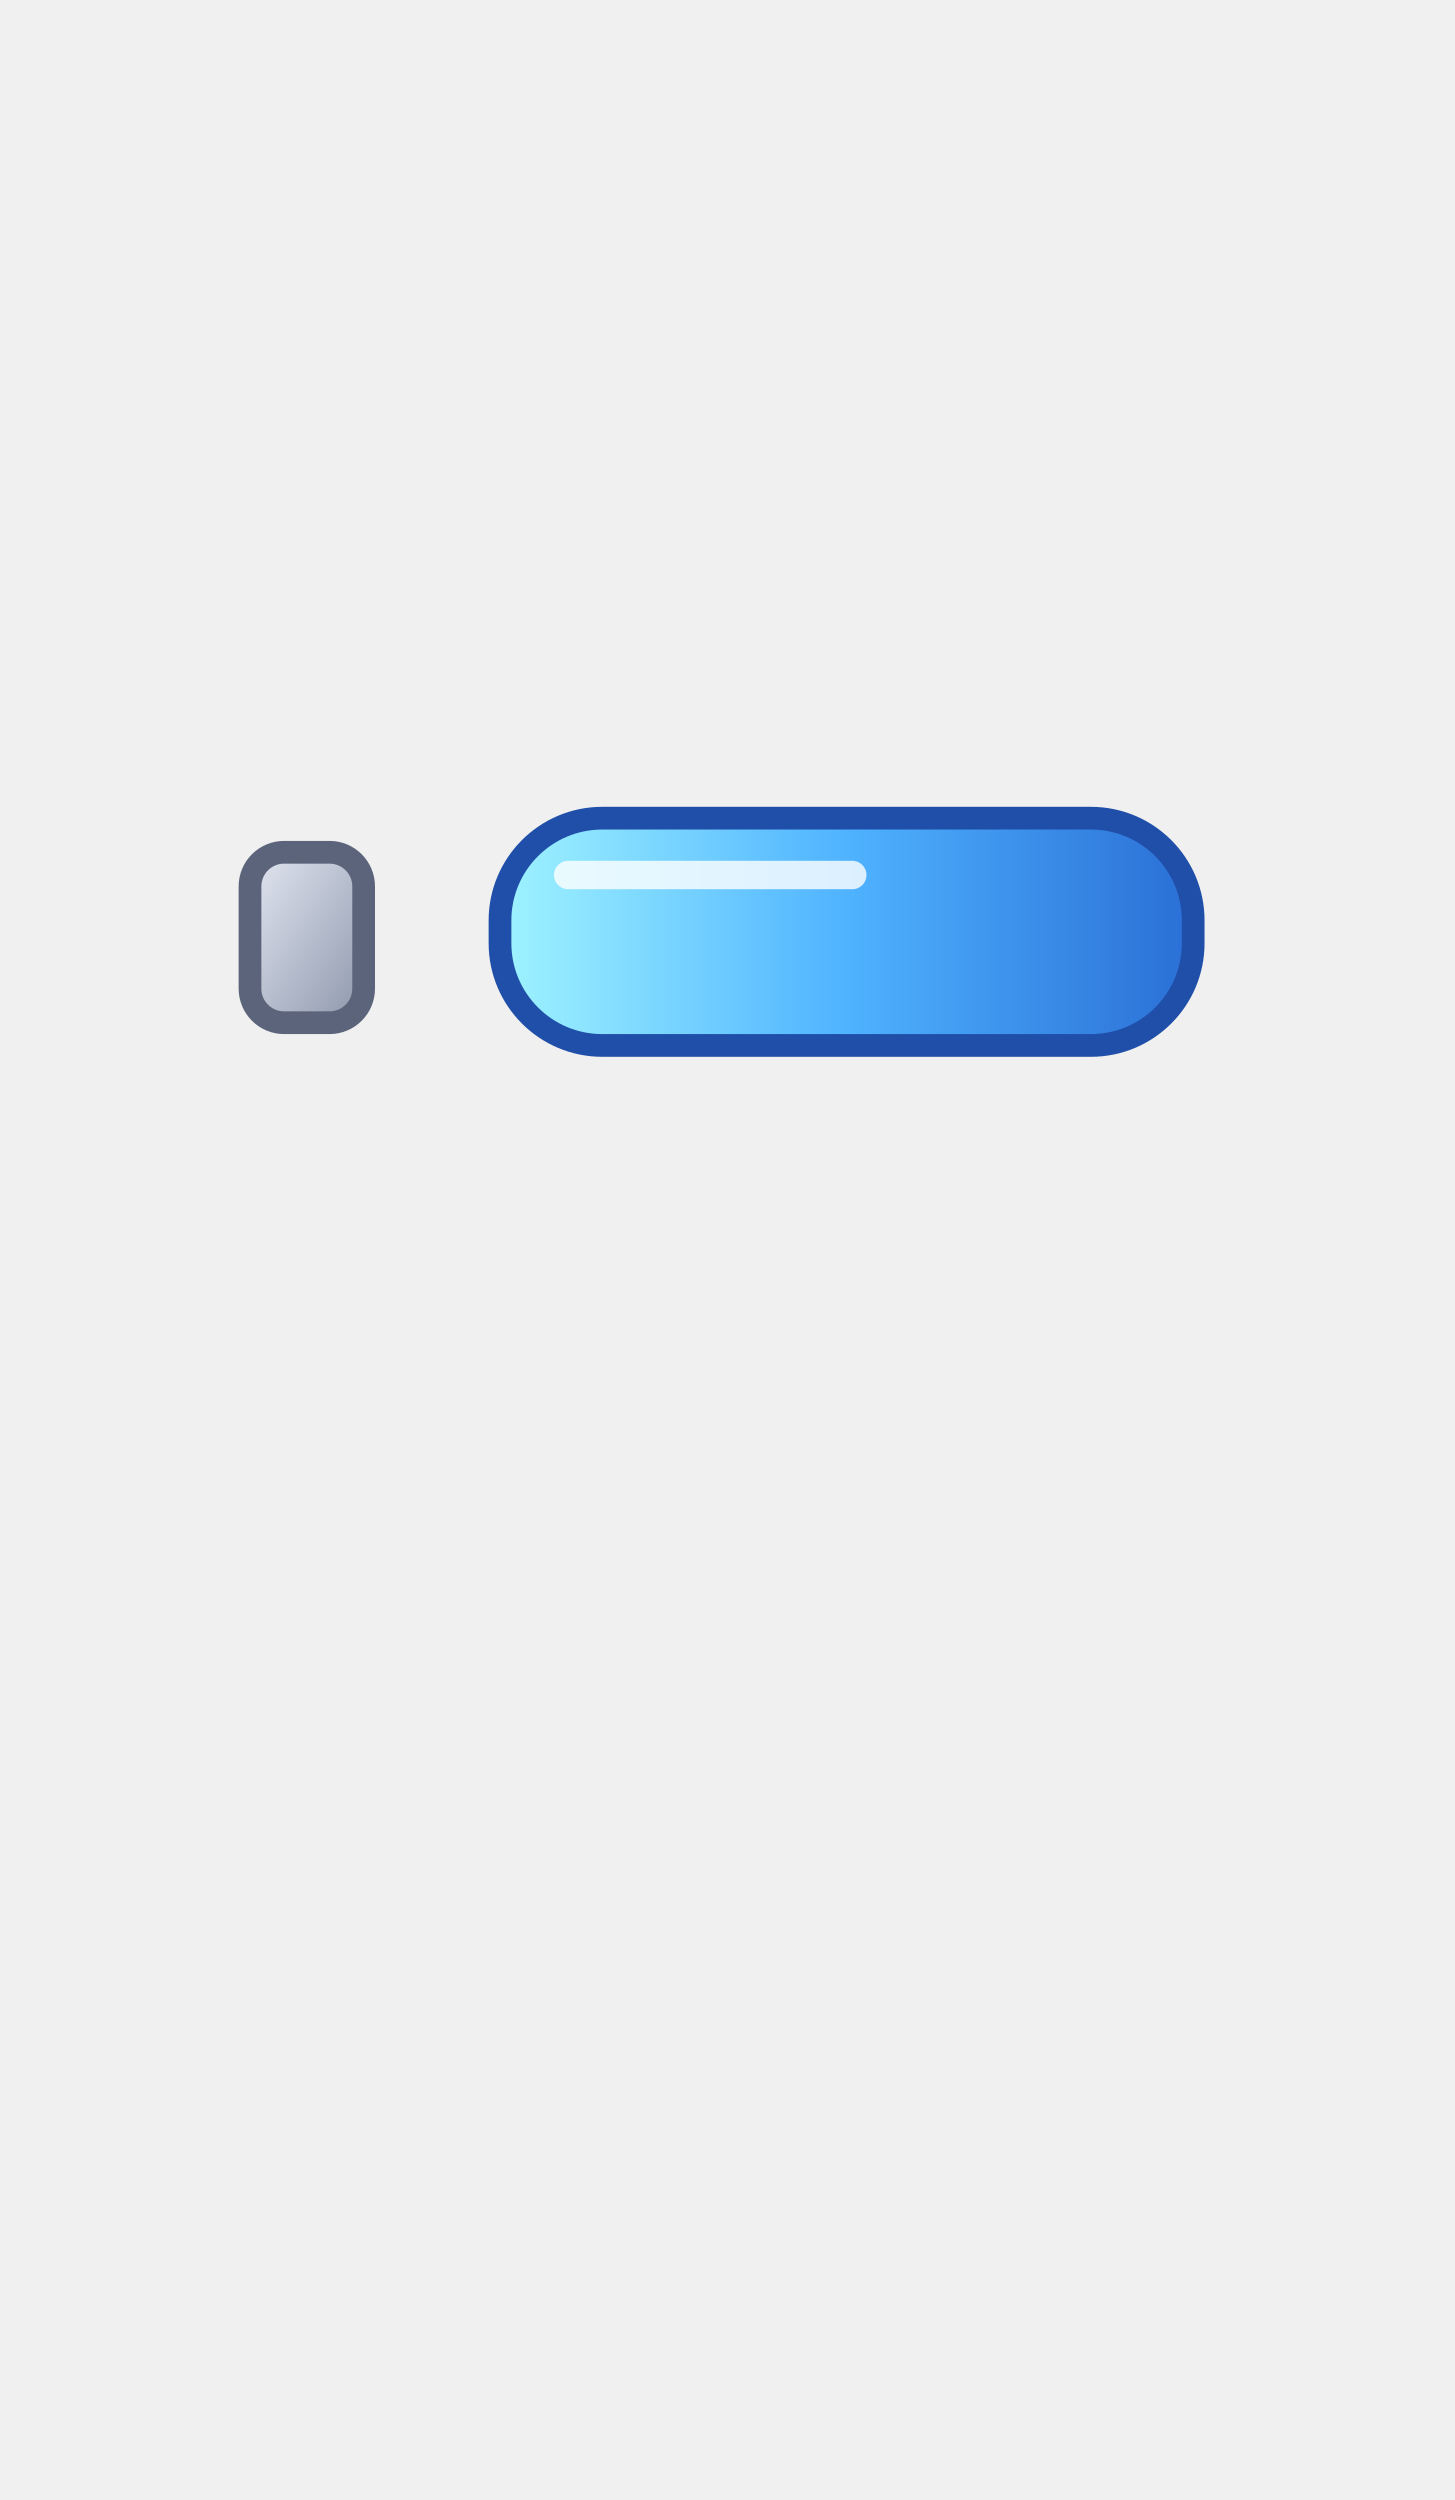
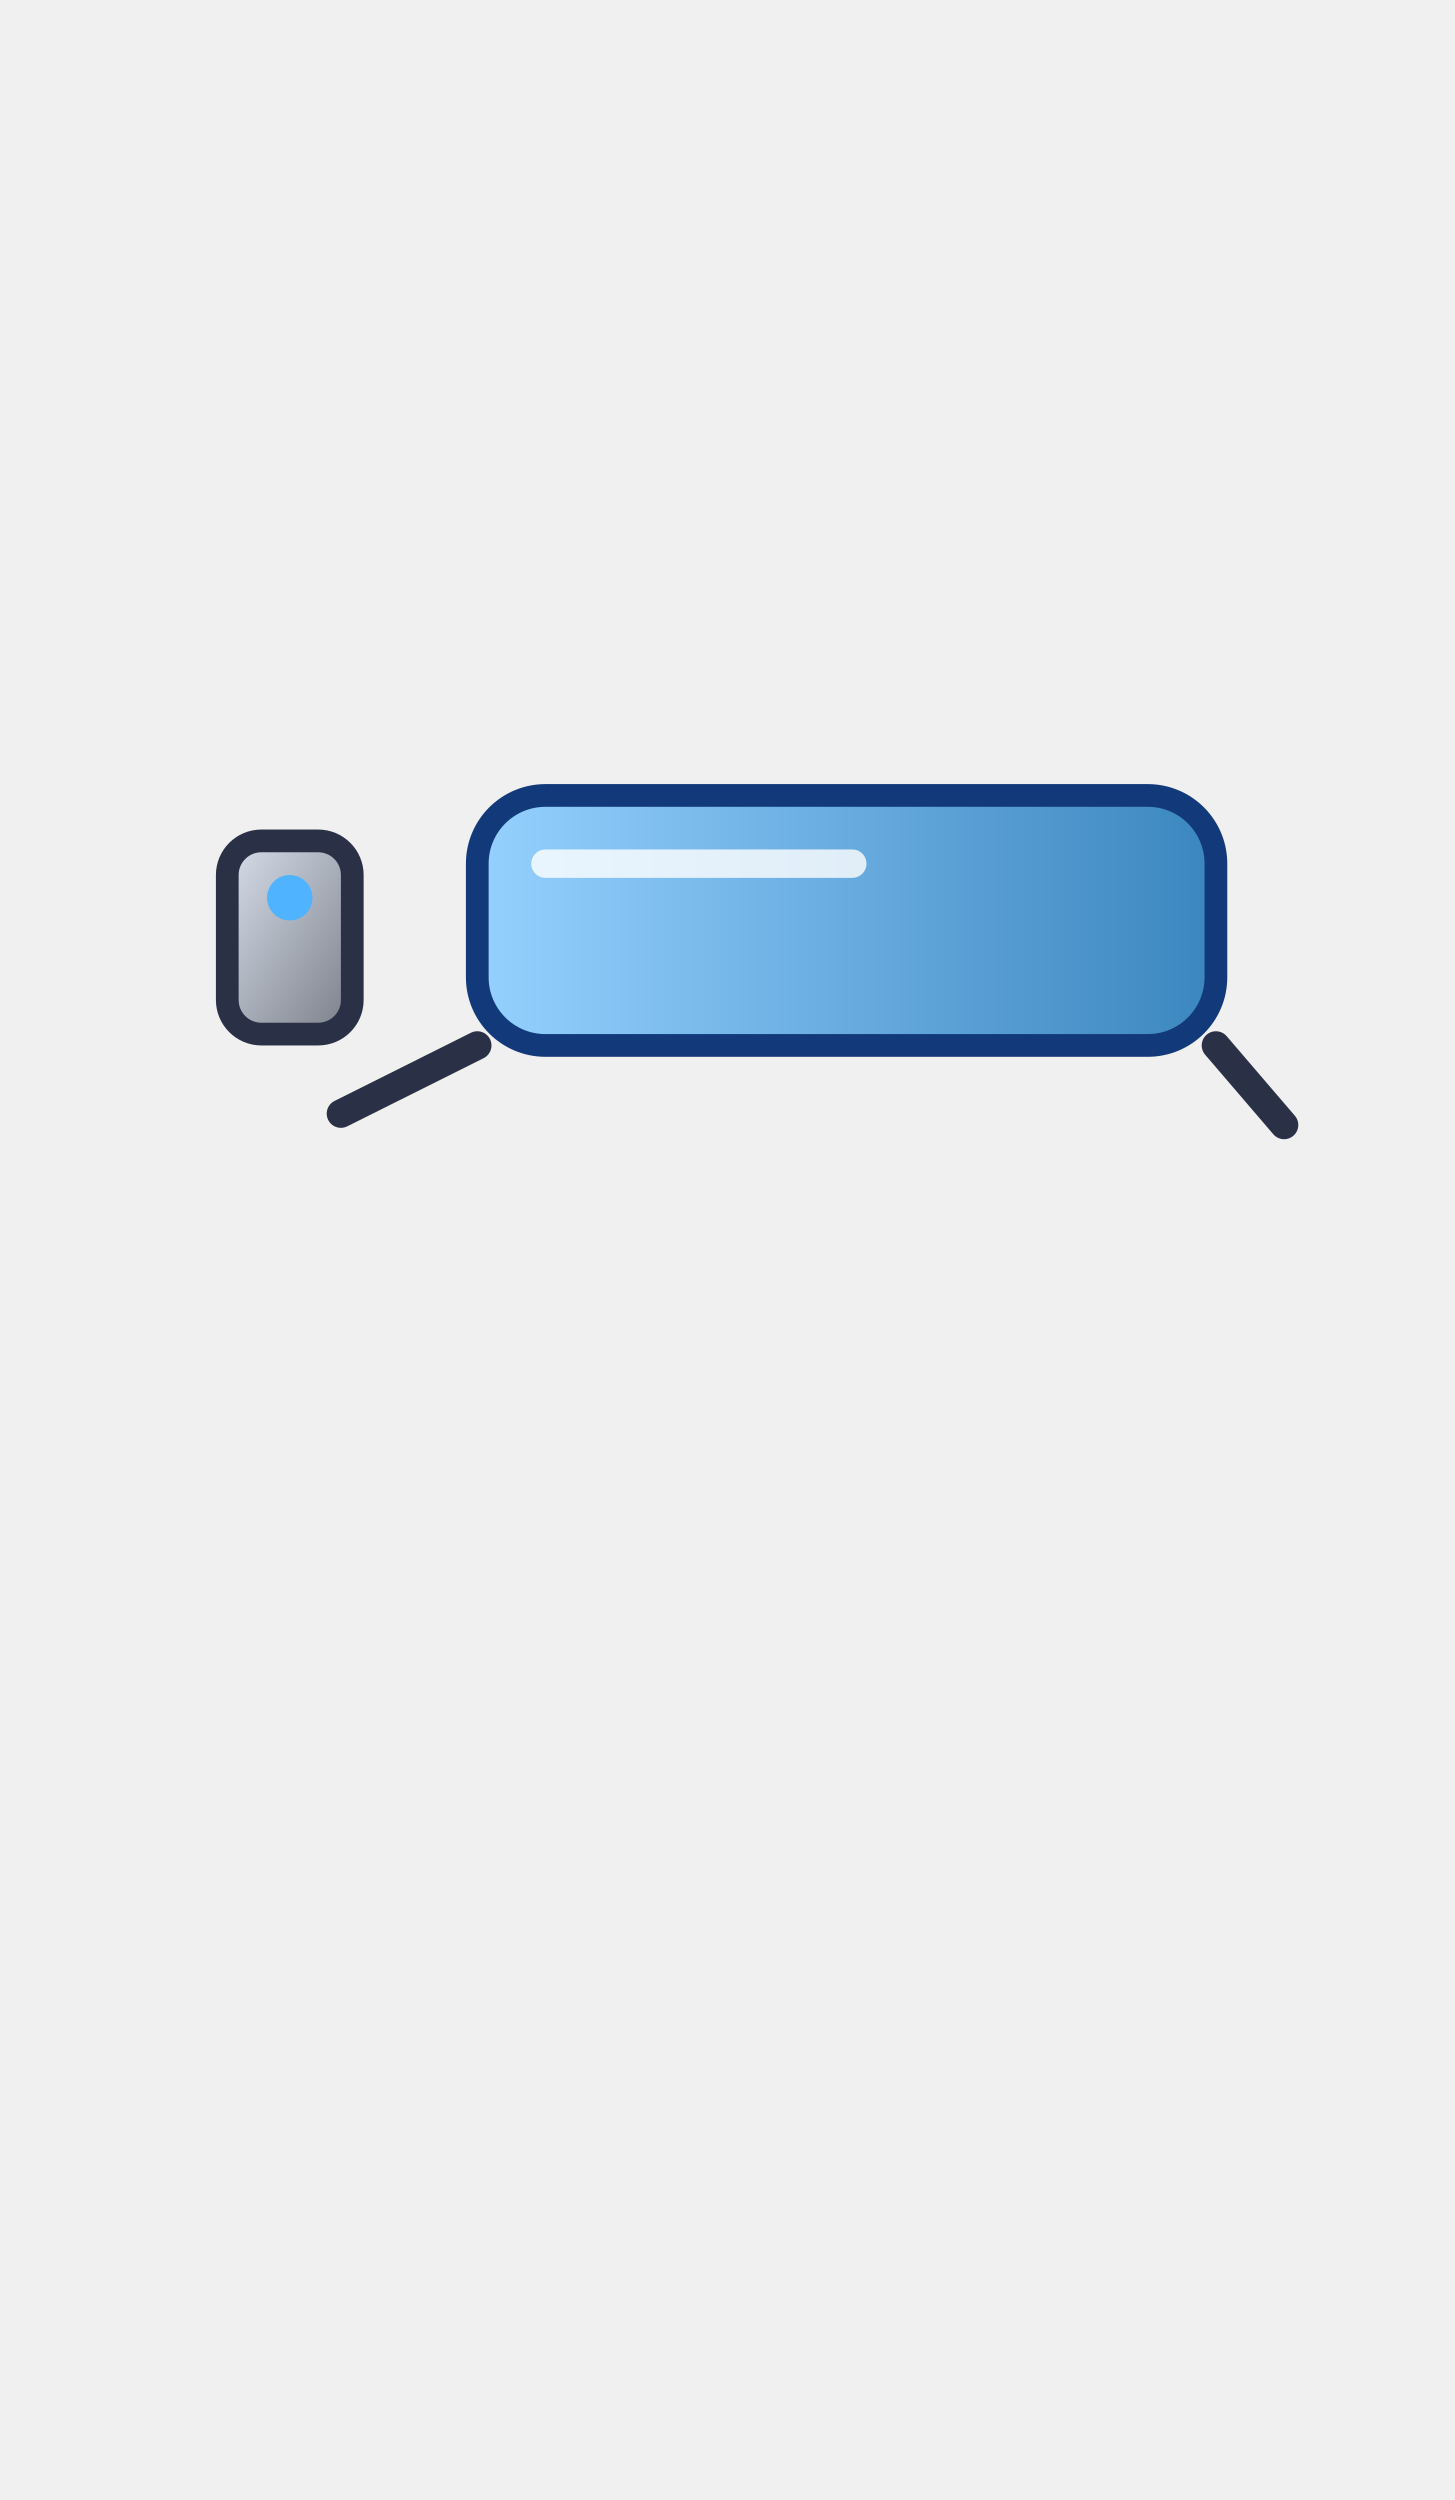
<svg xmlns="http://www.w3.org/2000/svg" width="256" height="440" viewBox="0 0 256 440">
  <defs>
-     <linearGradient id="skin" x1="0" y1="0" x2="1" y2="1">
-       <stop offset="0" stop-color="#ffe3c8" />
-       <stop offset="1" stop-color="#f4b994" />
+     <linearGradient id="metal" x1="0" y1="0" x2="1" y2="1">
+       <stop offset="0" stop-color="#d9e0eb" />
+       <stop offset="1" stop-color="#797e88" />
    </linearGradient>
-     <linearGradient id="hair" x1="0" y1="0" x2="1" y2="1">
-       <stop offset="0" stop-color="#6b4a3a" />
-       <stop offset="1" stop-color="#3e2a22" />
+     <linearGradient id="lit" x1="0" y1="0" x2="1" y2="0">
+       <stop offset="0" stop-color="#95d1ff" />
+       <stop offset="1" stop-color="#3b86bf" />
    </linearGradient>
-     <linearGradient id="jacket" x1="0" y1="0" x2="1" y2="1">
-       <stop offset="0" stop-color="#5a74c4" />
-       <stop offset="1" stop-color="#2f3f7c" />
-     </linearGradient>
-     <linearGradient id="trousers" x1="0" y1="0" x2="1" y2="1">
-       <stop offset="0" stop-color="#3a3f5c" />
-       <stop offset="1" stop-color="#23263a" />
-     </linearGradient>
-     <linearGradient id="leather" x1="0" y1="0" x2="1" y2="1">
-       <stop offset="0" stop-color="#9a6a44" />
-       <stop offset="1" stop-color="#5e3d26" />
-     </linearGradient>
-     <linearGradient id="visor" x1="0" y1="0" x2="1" y2="0">
-       <stop offset="0" stop-color="#9ff3ff" />
-       <stop offset="0.5" stop-color="#4fb3ff" />
-       <stop offset="1" stop-color="#2a6fd6" />
-     </linearGradient>
-     <linearGradient id="metal" x1="0" y1="0" x2="1" y2="1">
-       <stop offset="0" stop-color="#e3e8f2" />
-       <stop offset="1" stop-color="#8d96ab" />
-     </linearGradient>
-     <radialGradient id="glow" cx="0.5" cy="0.5" r="0.5">
-       <stop offset="0" stop-color="#4fb3ff" stop-opacity="0.55" />
-       <stop offset="1" stop-color="#4fb3ff" stop-opacity="0" />
-     </radialGradient>
  </defs>
-   <g stroke-linejoin="round">
-     <rect x="88" y="144" width="122" height="40" rx="18" fill="url(#visor)" stroke="#1f4fa8" stroke-width="4" />
-     <path d="M100,154 L150,154" stroke="#fff" stroke-width="5" stroke-linecap="round" opacity="0.8" />
-     <rect x="44" y="150" width="20" height="30" rx="6" fill="url(#metal)" stroke="#5b647a" stroke-width="4" />
+   <g stroke-linejoin="round" stroke-linecap="round">
+     <rect x="84" y="140" width="130" height="44" rx="12" fill="url(#lit)" stroke="#123a7a" stroke-width="4" />
+     <path d="M96,152 L150,152" stroke="#ffffff" stroke-width="5" opacity="0.8" />
+     <path d="M84,184 L60,196 M214,184 L226,198" stroke="#2a3046" stroke-width="5" />
+     <rect x="40" y="148" width="22" height="34" rx="6" fill="url(#metal)" stroke="#2a3046" stroke-width="4" />
+     <circle cx="51" cy="158" r="4" fill="#4fb3ff" />
  </g>
</svg>
